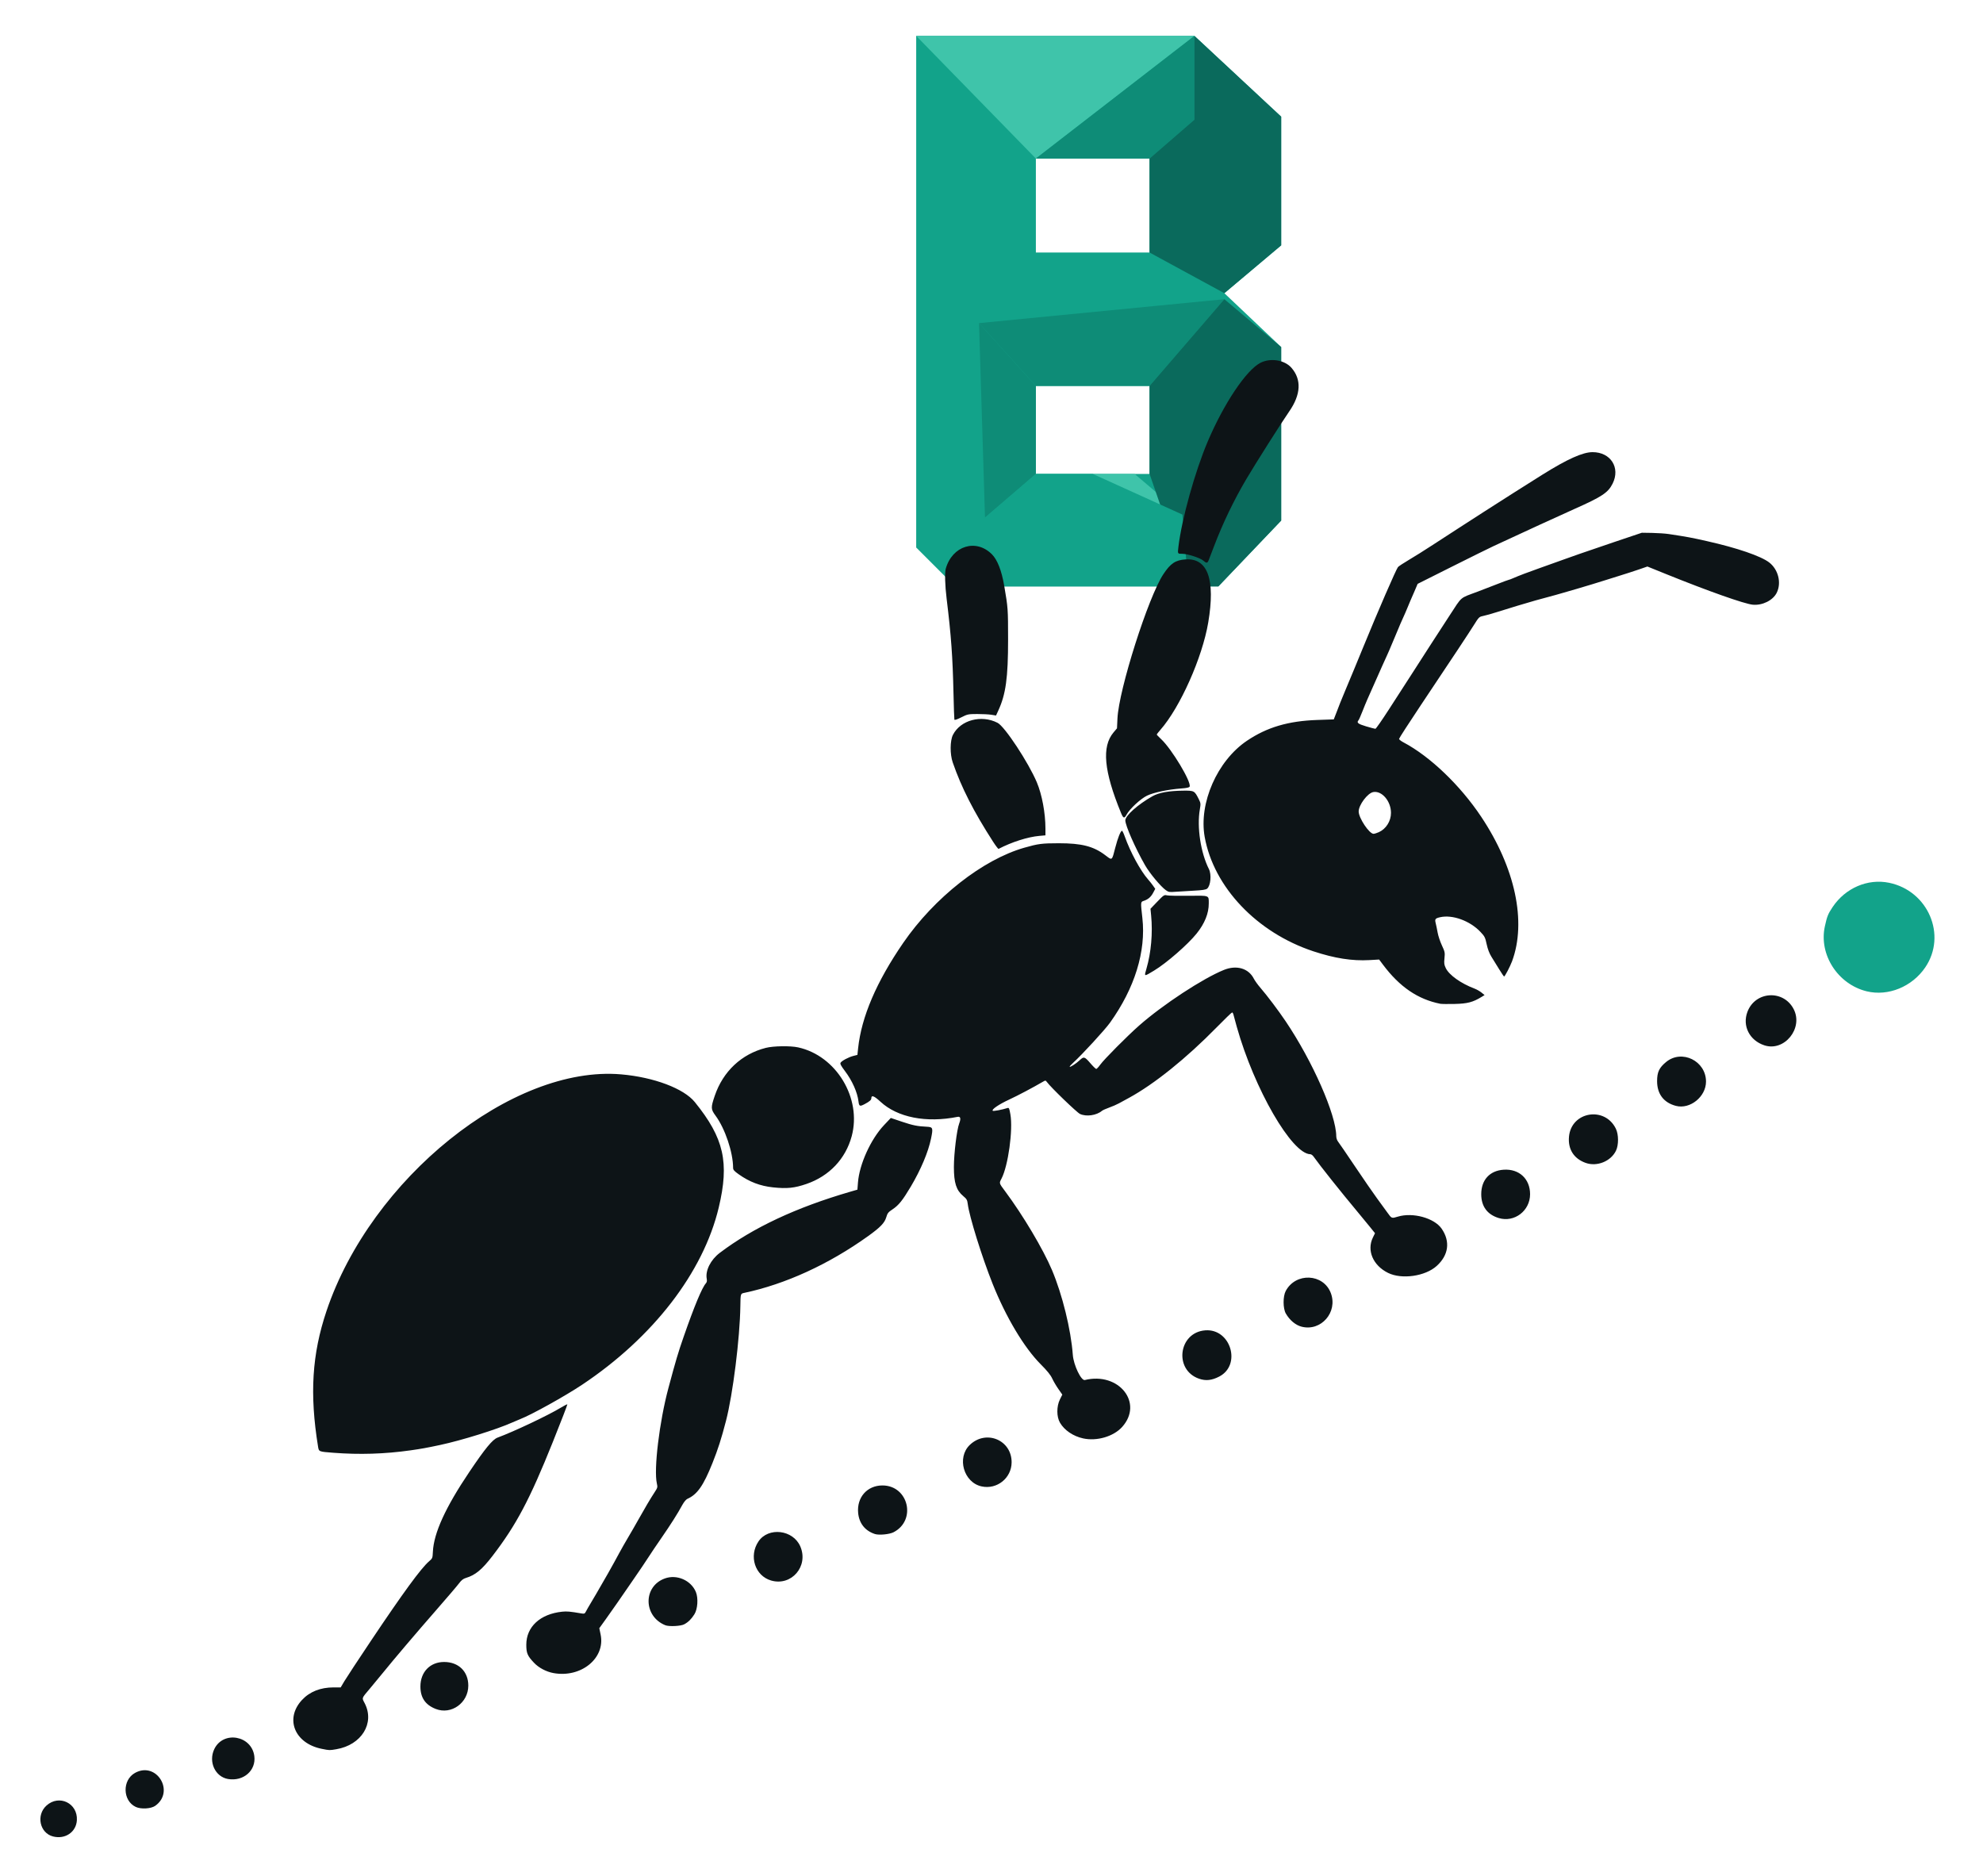
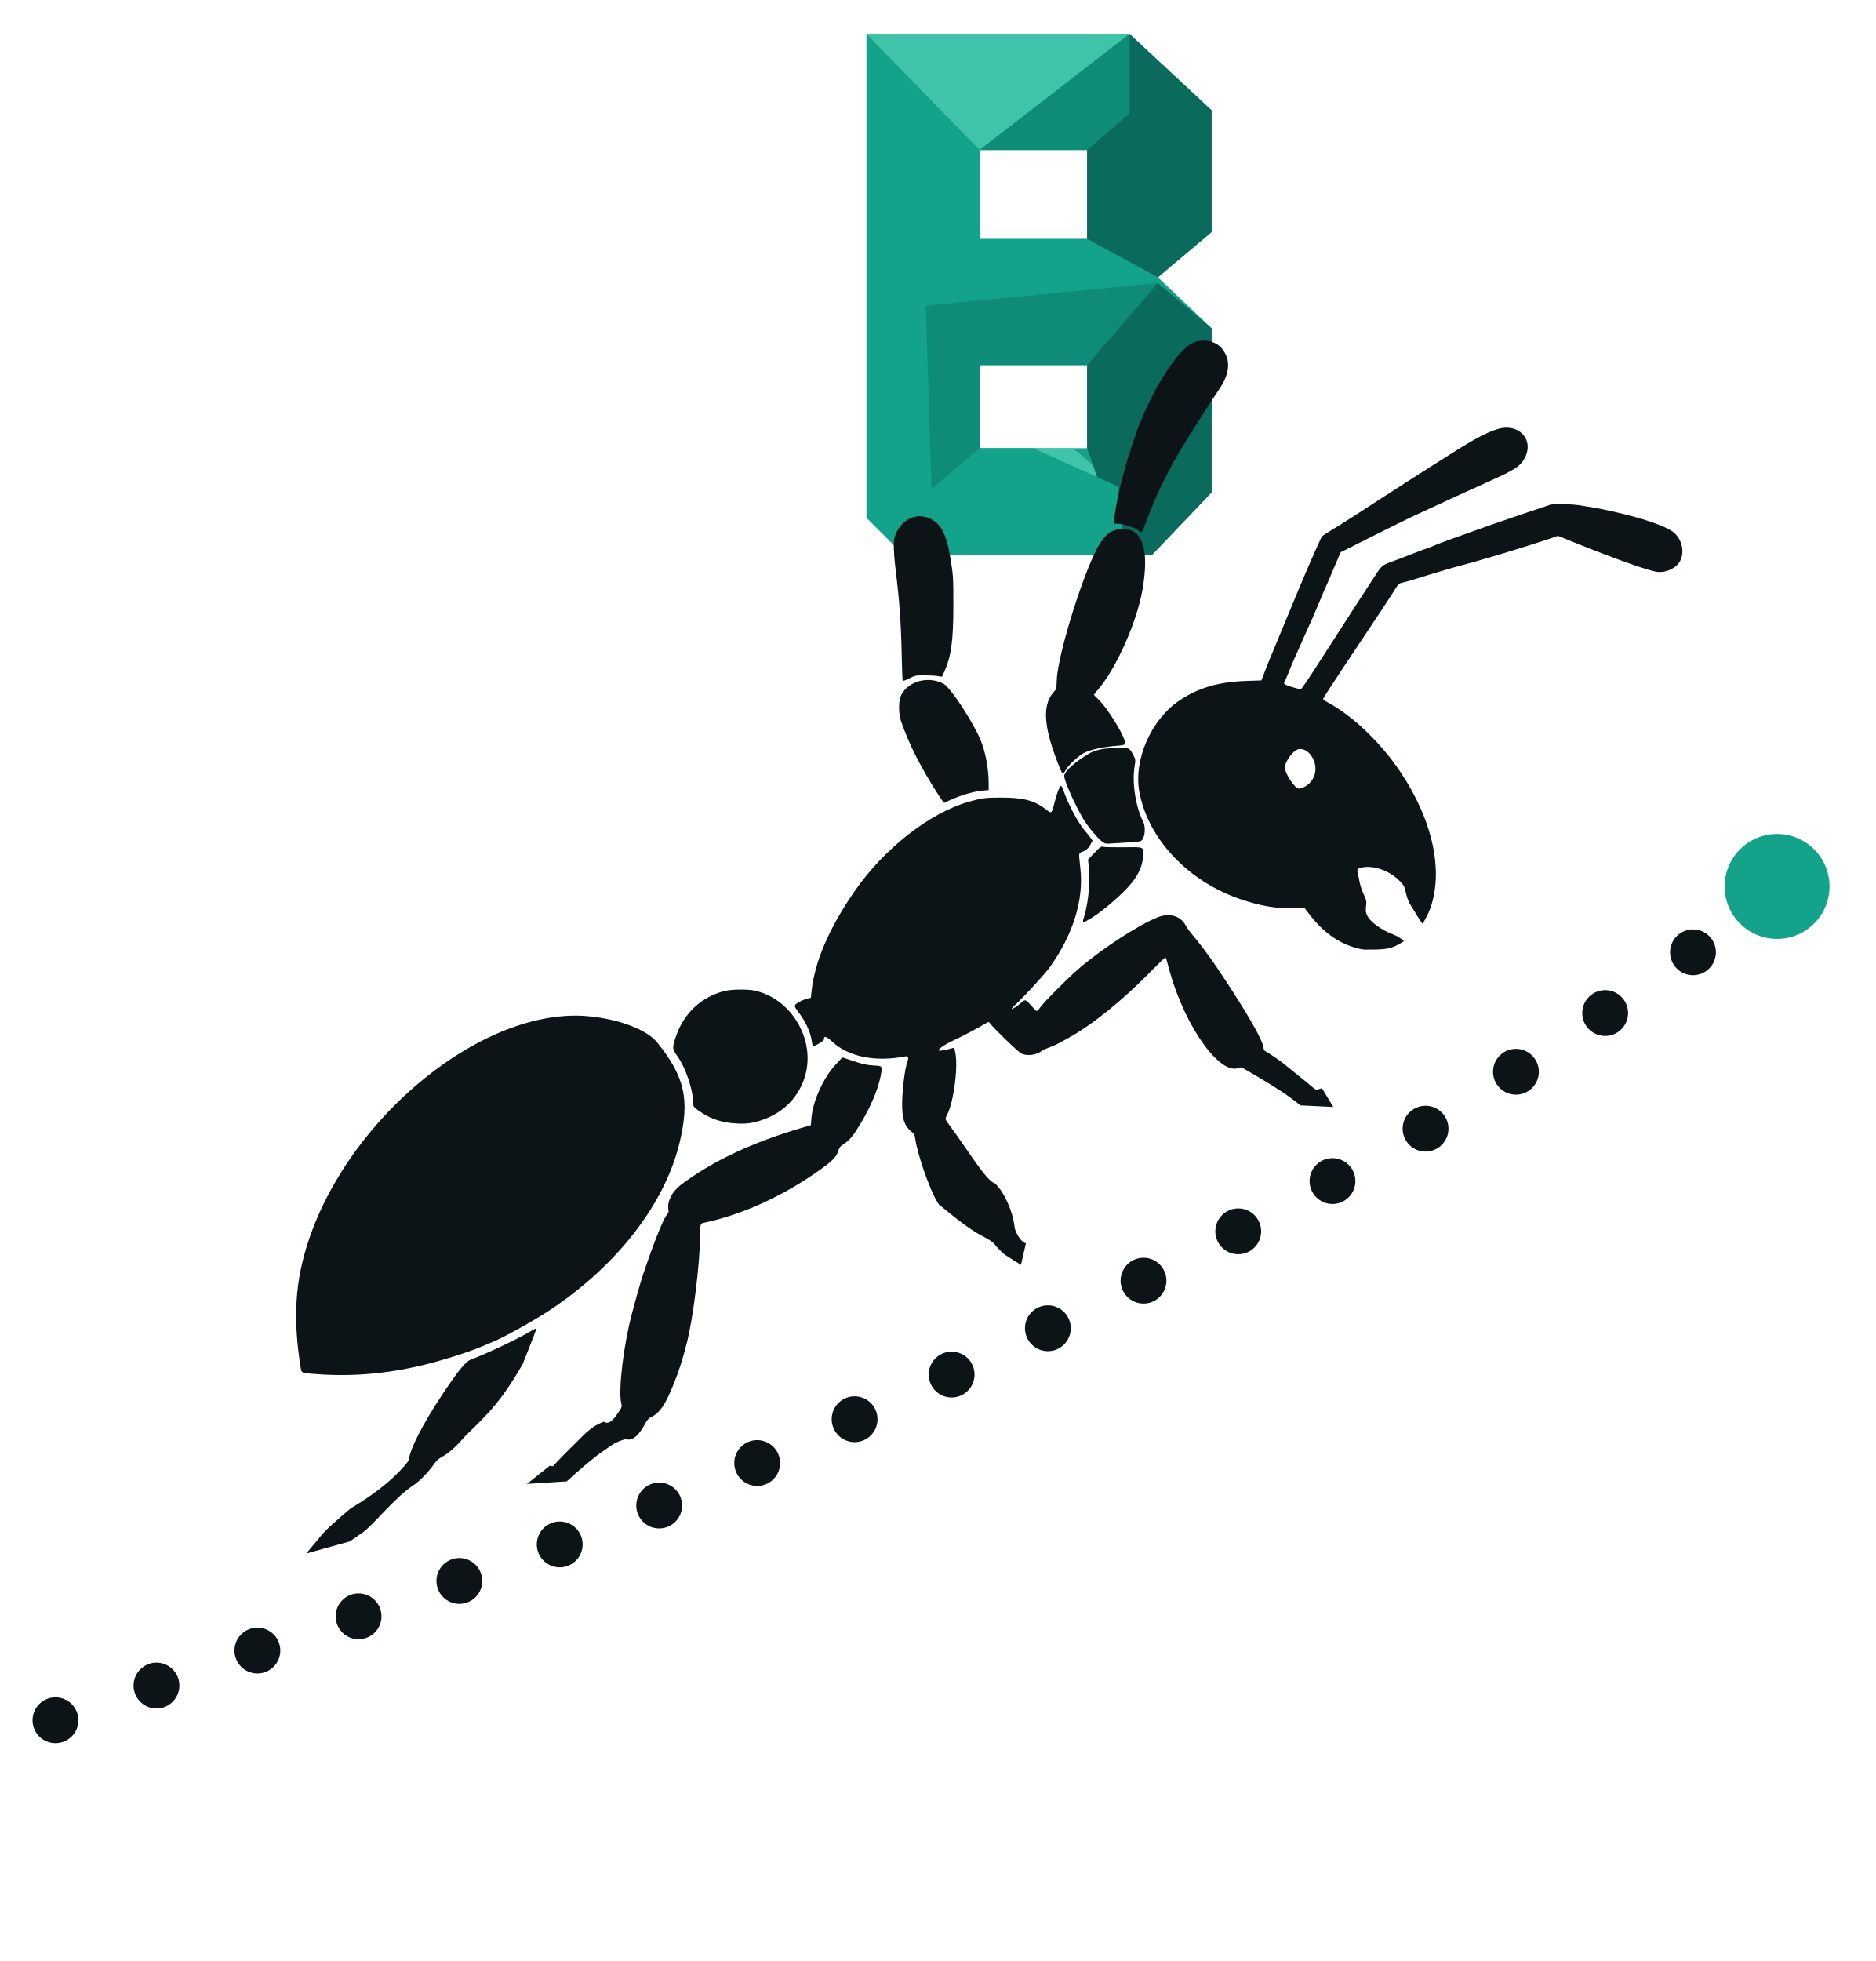
- <svg xmlns="http://www.w3.org/2000/svg" viewBox="89.59 90.0 1104.72 1044.77">
+ <svg xmlns="http://www.w3.org/2000/svg" viewBox="89.59 90.0 1104.72 1155.0">
  <path d="M600.00,395.00L621.67,416.67L768.33,416.67L803.33,380.00L803.33,283.33L771.67,253.33L803.33,226.67L803.33,155.00L755.00,110.00L600.00,110.00ZM666.67,178.33L730.00,178.33L730.00,230.67L666.67,230.67ZM666.67,305.00L730.00,305.00L730.00,354.00L666.67,354.00Z" fill="#12A38A" fill-rule="evenodd" />
  <path d="M600.00,110.00L666.67,178.33L755.00,110.00Z" fill="#3FC4AA" fill-rule="evenodd" />
  <path d="M666.67,354.00L698.33,368.33L748.33,376.67L721.67,354.00Z" fill="#3FC4AA" fill-rule="evenodd" />
  <path d="M666.67,178.33L730.00,178.33L755.00,156.67L755.00,110.00Z" fill="#0E8C77" fill-rule="evenodd" />
  <path d="M771.67,256.67L635.00,270.00L666.67,305.00L730.00,305.00Z" fill="#0E8C77" fill-rule="evenodd" />
  <path d="M635.00,270.00L638.33,378.33L666.67,354.00L666.67,305.00Z" fill="#0E8C77" fill-rule="evenodd" />
  <path d="M755.00,110.00L755.00,156.67L730.00,178.33L730.00,230.67L771.67,253.33L803.33,226.67L803.33,155.00Z" fill="#0A6A5C" fill-rule="evenodd" />
  <path d="M771.67,256.67L730.00,305.00L730.00,354.00L751.67,416.67L768.33,416.67L803.33,380.00L803.33,283.33Z" fill="#0A6A5C" fill-rule="evenodd" />
  <path d="M638.33,378.33L621.67,416.67L751.67,416.67L748.33,376.67L698.33,354.00L666.67,354.00Z" fill="#12A38A" fill-rule="evenodd" />
-   <path d="M1129.52,642.23C1113.41,638.30 1102.75,621.73 1106.22,606.00C1107.45,600.42 1107.97,599.13 1110.54,595.28C1117.64,584.67 1130.09,579.32 1142.00,581.77C1163.75,586.25 1174.31,610.98 1162.14,628.90C1154.81,639.70 1141.49,645.14 1129.52,642.23Z" fill="#12A38A" fill-rule="evenodd" />
-   <path d="M119.14,1113.04C111.71,1111.15 109.59,1101.15 115.49,1095.82C122.51,1089.47 132.95,1094.50 132.42,1103.97C132.04,1110.59 125.93,1114.77 119.14,1113.04ZM165.23,1096.59C157.86,1093.13 157.61,1081.61 164.83,1077.62C176.79,1071.02 187.23,1088.07 176.06,1095.97C173.71,1097.63 168.13,1097.95 165.23,1096.59ZM216.67,1081.04C209.46,1079.84 205.59,1071.45 208.97,1064.37C213.94,1053.99 229.76,1056.75 231.27,1068.26C232.32,1076.27 225.25,1082.46 216.67,1081.04ZM268.86,1064.23C253.72,1061.22 248.13,1047.48 257.79,1037.04C262.10,1032.39 268.09,1030.00 275.47,1030.00L279.39,1030.00L281.46,1026.51C282.60,1024.59 289.24,1014.49 296.22,1004.07C314.09,977.37 324.18,963.57 328.58,959.80C330.53,958.13 330.58,958.00 330.75,954.42C331.24,944.02 337.79,929.67 351.04,910.00C359.91,896.82 363.97,891.89 366.80,890.84C375.82,887.52 395.04,878.42 402.09,874.13C403.93,873.01 405.54,872.20 405.66,872.32C405.78,872.45 402.12,881.93 397.52,893.40C384.69,925.40 377.19,939.55 363.92,956.82C358.11,964.38 354.40,967.45 349.19,969.01C347.66,969.46 346.65,970.25 345.33,972.02C344.35,973.34 338.64,980.03 332.65,986.88C321.53,999.60 308.82,1014.56 303.02,1021.74C301.24,1023.95 297.92,1027.96 295.64,1030.67C290.90,1036.30 291.12,1035.68 292.76,1038.83C298.50,1049.91 291.00,1062.08 276.96,1064.44C273.10,1065.10 273.22,1065.10 268.86,1064.23ZM332.35,1042.01C326.55,1039.75 323.80,1035.73 323.80,1029.50C323.80,1021.42 329.20,1015.84 337.00,1015.84C345.06,1015.84 350.48,1021.14 350.48,1029.00C350.48,1038.61 341.01,1045.40 332.35,1042.01ZM397.92,1022.02C393.89,1021.28 389.72,1019.08 387.08,1016.28C383.43,1012.42 382.79,1010.94 382.79,1006.25C382.77,996.25 390.52,989.10 402.75,987.83C405.43,987.55 407.07,987.70 413.52,988.80C415.04,989.06 415.38,988.93 415.89,987.93C416.54,986.65 416.56,986.63 421.82,977.75C425.57,971.42 431.30,961.28 434.65,955.00C435.76,952.94 437.94,949.11 439.49,946.50C441.05,943.89 443.64,939.39 445.25,936.50C448.66,930.38 451.96,924.80 454.34,921.18C455.92,918.77 456.00,918.46 455.53,916.43C453.72,908.58 456.93,881.98 461.96,863.25C466.09,847.84 467.39,843.44 470.44,834.70C476.34,817.72 480.69,807.28 482.82,804.92C483.38,804.30 483.53,803.55 483.31,802.38C482.45,797.82 485.49,791.78 490.59,787.92C509.09,773.91 533.14,762.64 563.25,753.88L567.25,752.72L567.56,748.73C568.34,738.59 574.68,724.62 582.05,716.81L585.86,712.78L592.05,714.87C598.17,716.92 600.61,717.42 606.00,717.68C609.32,717.85 609.49,718.33 608.26,724.28C606.71,731.80 602.57,741.61 597.02,750.97C592.44,758.67 590.26,761.40 586.84,763.67C584.41,765.28 583.98,765.83 583.31,768.13C582.40,771.24 580.03,773.70 573.25,778.57C551.34,794.29 527.10,805.40 504.17,810.23C502.15,810.65 502.13,810.69 502.04,817.51C501.79,835.38 497.87,866.77 494.04,881.50C491.45,891.51 489.59,897.30 486.51,905.00C481.45,917.66 478.04,922.52 472.49,924.99C471.77,925.32 470.57,926.77 469.69,928.40C467.18,933.05 463.21,939.31 458.06,946.75C455.39,950.60 452.13,955.44 450.82,957.50C449.52,959.56 445.64,965.30 442.21,970.25C438.78,975.20 434.82,980.94 433.41,983.00C431.99,985.06 429.17,989.06 427.15,991.89L423.46,997.02L424.20,1000.59C426.92,1013.72 413.30,1024.83 397.92,1022.02ZM460.23,995.37C447.92,990.38 447.77,973.70 460.00,969.30C466.66,966.90 474.53,970.33 477.24,976.80C478.67,980.23 478.28,986.37 476.43,989.28C474.71,991.99 473.04,993.63 470.75,994.86C468.84,995.89 462.29,996.20 460.23,995.37ZM519.18,970.46C510.20,967.85 506.64,956.85 512.13,948.69C517.65,940.50 531.43,942.15 535.44,951.47C540.18,962.49 530.54,973.75 519.18,970.46ZM577.00,944.56C571.50,942.76 568.21,938.61 567.66,932.80C566.85,924.13 572.69,917.52 581.16,917.50C595.71,917.48 600.33,936.93 587.36,943.58C585.08,944.75 579.25,945.30 577.00,944.56ZM636.50,918.05C626.45,915.92 622.46,902.01 629.87,894.91C638.97,886.20 653.28,892.22 653.16,904.70C653.07,913.41 645.02,919.86 636.50,918.05ZM275.25,899.29C267.16,898.67 267.24,898.70 266.78,895.89C262.02,866.62 263.40,844.39 271.47,820.36C296.29,746.47 375.01,683.25 435.65,688.50C453.83,690.07 470.53,696.36 476.67,703.94C492.94,724.02 496.00,737.57 489.98,762.75C481.34,798.87 453.41,835.06 413.83,861.43C404.28,867.79 385.65,878.14 379.50,880.50C378.54,880.87 376.51,881.73 375.00,882.41C366.35,886.29 346.72,892.41 334.75,894.96C327.03,896.60 324.47,897.06 318.25,897.95C303.93,899.98 289.81,900.42 275.25,899.29ZM692.99,891.29C687.47,890.08 682.59,886.78 680.12,882.58C678.16,879.25 678.14,873.48 680.07,869.57L681.40,866.90L679.19,863.75C677.98,862.01 676.43,859.37 675.74,857.87C674.86,855.95 672.97,853.61 669.32,849.95C660.09,840.67 649.94,823.67 642.56,805.13C636.55,790.04 629.60,767.72 628.72,760.69C628.44,758.45 628.13,757.90 626.20,756.29C622.31,753.04 621.00,748.96 621.00,740.08C621.00,732.63 622.63,719.31 623.96,715.84C625.00,713.14 624.69,711.84 623.09,712.16C605.59,715.66 589.59,712.52 580.09,703.73C576.57,700.47 575.00,699.88 575.00,701.80C575.00,702.75 574.06,703.59 571.39,705.01C568.61,706.50 568.18,706.33 567.86,703.62C567.24,698.46 564.35,691.98 560.21,686.52C558.08,683.70 557.51,682.60 557.87,682.02C558.55,680.92 562.37,678.88 565.00,678.22L567.25,677.65L567.64,673.95C569.49,656.49 577.87,636.91 592.77,615.25C610.14,590.00 637.09,568.83 660.24,562.23C667.99,560.02 670.01,559.76 679.50,559.75C692.11,559.75 698.68,561.42 705.13,566.26C709.35,569.44 708.95,569.72 710.93,562.12C712.32,556.74 713.86,552.88 714.65,552.80C714.87,552.77 715.57,554.21 716.20,556.00C719.34,564.80 724.92,575.07 729.21,579.94C730.10,580.93 731.35,582.51 731.99,583.45L733.17,585.15L732.00,587.35C730.76,589.70 729.17,591.05 726.75,591.85C724.98,592.43 724.99,592.40 726.00,601.41C728.09,619.95 721.75,640.46 707.98,659.70C705.12,663.70 692.47,677.46 687.45,682.03C686.38,683.01 685.50,683.99 685.50,684.20C685.50,684.80 689.06,682.53 691.02,680.67C693.38,678.44 693.80,678.55 697.00,682.26C698.51,684.02 699.99,685.46 700.29,685.48C700.59,685.49 701.59,684.43 702.52,683.12C704.64,680.15 717.61,667.09 724.22,661.28C737.57,649.55 759.65,635.07 771.46,630.30C778.49,627.46 785.16,629.42 788.09,635.19C788.67,636.32 790.31,638.60 791.74,640.25C795.51,644.61 801.81,652.96 805.89,659.03C820.87,681.28 833.94,710.97 834.01,722.92C834.02,724.00 834.44,725.26 835.04,726.00C835.60,726.69 839.88,732.95 844.55,739.91C849.23,746.87 854.67,754.77 856.65,757.46C858.63,760.15 861.24,763.73 862.45,765.42C864.88,768.83 864.83,768.81 868.30,767.76C876.64,765.22 888.59,768.50 892.71,774.44C897.64,781.56 896.63,789.20 889.96,795.23C883.58,800.99 870.51,802.86 862.88,799.10C854.49,794.97 850.89,786.56 854.43,779.37L855.60,776.98L852.69,773.37C851.09,771.38 847.97,767.59 845.76,764.95C836.69,754.10 824.95,739.36 821.35,734.27C820.86,733.57 820.07,733.00 819.60,732.99C809.25,732.86 788.37,696.71 778.59,662.00C777.77,659.11 776.97,656.13 776.79,655.38C776.62,654.62 776.27,654.00 776.00,654.00C775.74,654.00 771.87,657.72 767.41,662.28C750.51,679.53 732.64,693.90 718.50,701.61C716.71,702.59 714.22,703.95 712.96,704.63C711.70,705.32 709.23,706.40 707.46,707.02C705.70,707.65 703.91,708.45 703.49,708.81C700.43,711.38 694.78,712.19 691.25,710.55C689.50,709.74 675.00,695.75 672.81,692.75C672.11,691.80 672.00,691.79 670.66,692.57C664.86,695.95 656.82,700.20 651.86,702.51C646.04,705.21 641.89,708.04 642.63,708.78C642.96,709.12 647.86,708.21 650.77,707.27C651.70,706.97 651.85,707.27 652.47,710.75C654.01,719.41 651.24,739.44 647.52,746.58C646.15,749.20 646.09,748.99 649.56,753.65C659.51,767.01 670.71,785.85 675.64,797.50C681.41,811.16 686.21,830.67 687.25,844.75C687.67,850.44 691.89,859.27 693.95,858.77C712.92,854.14 726.75,871.55 714.73,884.92C709.94,890.24 700.63,892.97 692.99,891.29ZM757.60,858.05C743.39,853.15 746.11,832.17 761.09,831.09C775.24,830.07 781.33,850.37 768.82,856.84C764.70,858.98 761.33,859.34 757.60,858.05ZM814.68,829.05C811.36,828.20 808.09,825.47 805.93,821.75C804.29,818.91 804.25,812.22 805.86,809.18C811.44,798.69 826.90,799.42 831.00,810.37C834.98,821.01 825.51,831.85 814.68,829.05ZM924.50,768.53C918.13,766.59 914.78,762.00 914.78,755.25C914.78,747.28 919.53,742.10 927.31,741.61C935.90,741.05 941.99,746.72 941.99,755.25C941.99,764.53 933.22,771.19 924.50,768.53ZM520.26,751.45C513.10,750.69 507.12,748.42 501.12,744.16C498.61,742.38 498.00,741.68 498.00,740.60C497.98,731.94 493.54,718.74 488.23,711.52C485.56,707.90 485.53,707.04 487.78,700.42C492.41,686.81 502.70,677.16 516.25,673.73C520.49,672.66 529.88,672.52 534.20,673.46C555.47,678.10 569.77,701.79 564.07,722.94C560.67,735.56 551.58,745.16 538.90,749.53C532.21,751.84 528.05,752.27 520.26,751.45ZM972.94,737.81C966.35,735.45 963.01,730.18 963.67,723.16C964.97,709.23 983.58,706.09 989.77,718.75C991.36,722.00 991.39,727.86 989.83,731.05C986.95,736.97 979.23,740.06 972.94,737.81ZM1023.25,706.05C1016.44,704.28 1012.75,699.43 1012.75,692.25C1012.76,687.22 1013.90,684.80 1017.78,681.60C1026.54,674.39 1040.00,681.01 1040.00,692.52C1040.00,700.93 1031.12,708.10 1023.25,706.05ZM1072.50,672.32C1064.23,669.59 1060.14,661.52 1063.06,653.70C1067.41,642.08 1083.22,641.16 1088.86,652.20C1094.31,662.86 1083.63,675.99 1072.50,672.32ZM892.00,649.18C879.50,646.71 869.29,639.75 860.04,627.39L857.90,624.53L852.52,624.84C842.88,625.39 833.11,623.86 821.25,619.94C789.80,609.54 765.77,584.25 760.72,556.25C757.33,537.43 767.70,513.81 784.25,502.66C795.42,495.13 807.26,491.63 823.44,491.07L832.63,490.75L834.09,487.00C834.89,484.94 835.85,482.46 836.21,481.50C836.58,480.54 837.83,477.50 838.99,474.75C841.39,469.07 846.03,457.88 849.35,449.75C857.07,430.85 867.37,407.13 868.39,405.91C868.77,405.45 871.49,403.66 874.42,401.93C877.35,400.21 883.35,396.45 887.75,393.57C892.15,390.70 898.79,386.39 902.50,384.00C906.21,381.61 912.74,377.40 917.00,374.65C924.21,370.00 941.86,358.79 948.75,354.49C962.78,345.72 971.34,341.88 976.82,341.88C986.89,341.88 992.40,350.54 987.97,359.41C985.45,364.45 982.06,366.70 966.75,373.51C962.90,375.22 954.12,379.21 947.25,382.38C935.37,387.85 932.21,389.31 921.76,394.16C919.28,395.31 908.73,400.52 898.30,405.75L879.35,415.25L877.65,419.25C876.71,421.45 875.64,423.93 875.26,424.75C874.89,425.57 874.13,427.38 873.59,428.75C873.04,430.12 871.92,432.71 871.09,434.50C870.26,436.29 869.10,438.97 868.51,440.46C867.93,441.95 867.02,444.11 866.50,445.25C865.98,446.39 865.11,448.44 864.58,449.79C864.04,451.14 862.93,453.71 862.10,455.50C861.28,457.29 860.13,459.82 859.55,461.12C858.97,462.43 858.02,464.57 857.44,465.88C856.86,467.18 855.96,469.21 855.44,470.38C854.92,471.54 854.02,473.57 853.44,474.88C852.86,476.18 851.89,478.38 851.28,479.75C850.67,481.12 849.42,484.16 848.51,486.50C847.59,488.84 846.66,490.96 846.42,491.22C845.22,492.57 846.10,493.28 850.63,494.63C853.17,495.38 855.50,496.00 855.82,496.00C856.13,496.00 859.50,491.16 863.32,485.24C867.13,479.33 873.12,470.05 876.63,464.62C880.13,459.19 884.73,452.05 886.84,448.75C888.96,445.45 893.58,438.33 897.12,432.92C904.35,421.88 902.53,423.43 912.75,419.60C914.95,418.77 919.67,416.95 923.25,415.55C926.83,414.14 929.92,413.00 930.13,413.00C930.34,413.00 931.46,412.58 932.63,412.06C935.33,410.86 941.47,408.52 947.25,406.50C949.73,405.64 952.88,404.51 954.25,404.00C955.62,403.49 958.72,402.38 961.12,401.54C963.53,400.69 967.36,399.34 969.62,398.53C971.89,397.72 980.61,394.74 989.00,391.91L1004.25,386.78L1010.00,386.87C1013.16,386.93 1017.33,387.21 1019.25,387.50C1029.74,389.09 1031.72,389.46 1040.62,391.47C1057.42,395.25 1070.62,399.78 1075.22,403.34C1080.30,407.28 1082.14,414.74 1079.38,420.25C1077.27,424.46 1071.42,427.37 1066.05,426.86C1061.43,426.43 1041.39,419.35 1017.80,409.82L1007.35,405.59L1002.55,407.25C999.91,408.16 994.71,409.84 991.00,410.98C987.29,412.12 983.69,413.25 983.00,413.49C982.31,413.74 979.39,414.64 976.50,415.50C973.61,416.36 969.79,417.50 968.00,418.04C966.21,418.57 963.85,419.26 962.75,419.56C961.65,419.87 960.19,420.29 959.50,420.50C958.81,420.71 957.35,421.13 956.25,421.43C953.84,422.09 947.42,423.84 945.00,424.49C941.69,425.39 928.65,429.32 923.50,430.98C920.51,431.94 917.46,432.80 915.50,433.22C913.63,433.62 913.36,433.91 910.65,438.25C907.87,442.69 899.25,455.72 881.10,482.86C874.45,492.82 869.00,501.26 869.00,501.61C869.00,501.96 870.07,502.81 871.37,503.50C886.18,511.30 903.03,527.41 914.75,544.98C933.70,573.39 940.13,603.46 931.95,625.50C930.86,628.43 927.94,634.01 927.51,633.99C927.37,633.98 926.12,632.15 924.75,629.92C923.38,627.69 921.45,624.58 920.48,623.01C919.30,621.12 918.40,618.76 917.81,616.01C917.00,612.21 916.70,611.63 914.35,609.14C908.46,602.91 898.70,599.38 891.81,600.97C889.14,601.59 888.83,602.02 889.42,604.31C889.69,605.38 890.17,607.71 890.49,609.50C890.80,611.29 891.86,614.49 892.85,616.61C894.53,620.22 894.62,620.67 894.30,623.79C894.01,626.61 894.12,627.44 895.04,629.33C896.90,633.18 903.47,637.86 911.00,640.70C912.24,641.17 914.01,642.18 914.94,642.94L916.64,644.33L914.94,645.37C910.14,648.31 907.09,649.11 900.00,649.27C896.29,649.36 892.69,649.31 892.00,649.18ZM728.30,629.52C730.88,620.64 731.83,609.70 730.88,600.00L730.52,596.25L734.29,592.32C737.87,588.60 738.16,588.41 739.66,588.77C740.53,588.98 745.95,589.09 751.69,589.02C763.60,588.88 762.98,588.64 762.99,593.28C763.01,598.79 760.72,604.46 756.23,610.05C751.27,616.22 739.42,626.53 732.50,630.70C726.76,634.16 726.94,634.21 728.30,629.52ZM739.11,585.92C736.20,583.85 730.07,576.49 727.47,571.95C722.04,562.45 716.50,549.86 716.50,547.00C716.50,544.37 723.51,538.14 731.63,533.55C735.14,531.56 740.83,530.53 748.72,530.46C754.93,530.40 755.06,530.47 757.49,535.33C758.51,537.38 758.55,537.80 758.02,540.86C756.30,550.71 758.48,565.04 763.06,574.11C764.61,577.16 764.04,583.45 762.06,585.05C761.33,585.64 759.42,585.93 754.67,586.17C751.14,586.34 746.56,586.62 744.50,586.78C741.11,587.05 740.59,586.97 739.11,585.92ZM642.84,558.91C631.99,542.08 625.21,528.76 620.36,514.75C618.76,510.15 618.82,502.58 620.48,499.34C624.68,491.12 636.32,488.00 645.36,492.68C649.35,494.74 662.55,514.77 667.21,525.83C670.08,532.66 671.99,542.87 672.00,551.55L672.00,555.35L668.62,555.65C662.16,556.22 653.22,559.07 645.89,562.89C645.69,562.99 644.32,561.20 642.84,558.91ZM857.75,553.57C861.78,551.74 864.50,547.42 864.50,542.83C864.50,536.30 859.41,530.34 854.60,531.24C851.46,531.83 846.51,538.43 846.50,542.05C846.50,545.67 852.39,554.52 854.80,554.49C855.32,554.48 856.65,554.07 857.75,553.57ZM714.11,542.88C704.54,519.59 703.27,505.93 709.92,498.03L711.86,495.73L712.12,490.24C712.87,474.14 729.30,422.51 737.70,409.86C741.70,403.84 744.43,402.01 750.04,401.63C762.41,400.78 766.73,412.76 762.70,436.75C759.40,456.33 747.01,484.13 735.98,496.65C734.89,497.89 734.00,499.03 734.00,499.18C734.00,499.33 735.13,500.52 736.51,501.81C742.38,507.30 753.35,525.57 752.34,528.18C752.15,528.70 750.81,529.00 747.66,529.23C740.24,529.79 732.33,531.45 728.59,533.24C724.99,534.97 718.91,540.62 717.15,543.88C715.94,546.11 715.36,545.92 714.11,542.88ZM621.27,490.85C621.17,490.52 620.95,484.06 620.78,476.50C620.32,455.77 619.49,444.23 616.95,423.50C616.04,416.08 615.84,409.02 616.47,406.81C620.08,394.04 633.30,389.90 642.17,398.77C645.24,401.84 647.58,407.83 649.05,416.41C651.14,428.58 651.18,429.14 651.19,446.25C651.19,467.61 649.93,476.76 645.70,485.92L644.47,488.59L641.86,488.17C640.42,487.94 636.89,487.76 634.00,487.76C628.96,487.78 628.61,487.85 625.10,489.62C622.66,490.85 621.39,491.26 621.27,490.85ZM759.89,402.27C758.23,400.81 751.10,398.50 748.25,398.50C745.56,398.50 745.61,398.59 746.08,394.63C747.92,379.15 755.31,352.65 762.47,335.81C771.45,314.72 783.87,296.19 791.75,292.13C797.32,289.26 805.20,290.50 809.01,294.84C814.77,301.40 814.35,309.78 807.78,319.24C803.46,325.46 788.99,348.28 783.99,356.76C776.99,368.62 770.86,381.34 765.96,394.20C764.58,397.80 763.21,401.37 762.92,402.12C762.26,403.80 761.66,403.83 759.89,402.27Z" fill="#0D1417" fill-rule="evenodd" />
+   <path d="M 1167.319,612.095 C 1167.319,629.161 1153.485,642.995 1136.419,642.995 C 1119.354,642.995 1105.519,629.161 1105.519,612.095 C 1105.519,595.029 1119.354,581.195 1136.419,581.195 C 1153.485,581.195 1167.319,595.029 1167.319,612.095" fill="#12A38A" fill-rule="evenodd" />
+   <path d="M 135.762,1103.21 C 135.762,1110.666 129.718,1116.71 122.262,1116.71 C 114.807,1116.71 108.762,1110.666 108.762,1103.21 C 108.762,1095.754 114.807,1089.71 122.262,1089.71 C 129.718,1089.71 135.762,1095.754 135.762,1103.21 M 195.267,1082.765 C 195.267,1090.221 189.222,1096.265 181.767,1096.265 C 174.311,1096.265 168.267,1090.221 168.267,1082.765 C 168.267,1075.309 174.311,1069.265 181.767,1069.265 C 189.222,1069.265 195.267,1075.309 195.267,1082.765 M 254.716,1062.163 C 254.716,1069.619 248.672,1075.663 241.216,1075.663 C 233.76,1075.663 227.716,1069.619 227.716,1062.163 C 227.716,1054.707 233.76,1048.663 241.216,1048.663 C 248.672,1048.663 254.716,1054.707 254.716,1062.163 M 314.315,1041.995 C 314.315,1049.451 308.271,1055.495 300.815,1055.495 C 293.359,1055.495 287.315,1049.451 287.315,1041.995 C 287.315,1034.539 293.359,1028.495 300.815,1028.495 C 308.271,1028.495 314.315,1034.539 314.315,1041.995 M 373.684,1021.163 C 373.684,1028.619 367.64,1034.663 360.184,1034.663 C 352.728,1034.663 346.684,1028.619 346.684,1021.163 C 346.684,1013.707 352.728,1007.663 360.184,1007.663 C 367.64,1007.663 373.684,1013.707 373.684,1021.163 M 432.806,999.639 C 432.806,1007.095 426.762,1013.139 419.306,1013.139 C 411.85,1013.139 405.806,1007.095 405.806,999.639 C 405.806,992.184 411.85,986.139 419.306,986.139 C 426.762,986.139 432.806,992.184 432.806,999.639 M 491.398,976.719 C 491.398,984.175 485.353,990.219 477.898,990.219 C 470.442,990.219 464.398,984.175 464.398,976.719 C 464.398,969.263 470.442,963.219 477.898,963.219 C 485.353,963.219 491.398,969.263 491.398,976.719 M 549.132,951.712 C 549.132,959.167 543.088,965.212 535.632,965.212 C 528.176,965.212 522.132,959.167 522.132,951.712 C 522.132,944.256 528.176,938.212 535.632,938.212 C 543.088,938.212 549.132,944.256 549.132,951.712 M 606.513,925.902 C 606.513,933.358 600.469,939.402 593.013,939.402 C 585.557,939.402 579.513,933.358 579.513,925.902 C 579.513,918.446 585.557,912.402 593.013,912.402 C 600.469,912.402 606.513,918.446 606.513,925.902 M 663.669,899.601 C 663.669,907.056 657.625,913.101 650.169,913.101 C 642.714,913.101 636.669,907.056 636.669,899.601 C 636.669,892.145 642.714,886.101 650.169,886.101 C 657.625,886.101 663.669,892.145 663.669,899.601 M 720.366,872.321 C 720.366,879.777 714.322,885.821 706.866,885.821 C 699.41,885.821 693.366,879.777 693.366,872.321 C 693.366,864.865 699.41,858.821 706.866,858.821 C 714.322,858.821 720.366,864.865 720.366,872.321 M 776.695,844.291 C 776.695,851.746 770.651,857.791 763.195,857.791 C 755.739,857.791 749.695,851.746 749.695,844.291 C 749.695,836.835 755.739,830.791 763.195,830.791 C 770.651,830.791 776.695,836.835 776.695,844.291 M 832.502,815.235 C 832.502,822.691 826.458,828.735 819.002,828.735 C 811.546,828.735 805.502,822.691 805.502,815.235 C 805.502,807.78 811.546,801.735 819.002,801.735 C 826.458,801.735 832.502,807.78 832.502,815.235 M 888.023,785.635 C 888.023,793.091 881.979,799.135 874.523,799.135 C 867.067,799.135 861.023,793.091 861.023,785.635 C 861.023,778.179 867.067,772.135 874.523,772.135 C 881.979,772.135 888.023,778.179 888.023,785.635 M 942.85,754.776 C 942.85,762.232 936.806,768.276 929.35,768.276 C 921.894,768.276 915.85,762.232 915.85,754.776 C 915.85,747.32 921.894,741.276 929.35,741.276 C 936.806,741.276 942.85,747.32 942.85,754.776 M 996.091,721.255 C 996.091,728.71 990.047,734.755 982.591,734.755 C 975.135,734.755 969.091,728.71 969.091,721.255 C 969.091,713.799 975.135,707.755 982.591,707.755 C 990.047,707.755 996.091,713.799 996.091,721.255 M 1048.653,686.672 C 1048.653,694.128 1042.608,700.172 1035.153,700.172 C 1027.697,700.172 1021.653,694.128 1021.653,686.672 C 1021.653,679.217 1027.697,673.172 1035.153,673.172 C 1042.608,673.172 1048.653,679.217 1048.653,686.672 M 1100.394,650.89 C 1100.394,658.346 1094.35,664.39 1086.894,664.39 C 1079.438,664.39 1073.394,658.346 1073.394,650.89 C 1073.394,643.435 1079.438,637.39 1086.894,637.39 C 1094.35,637.39 1100.394,643.435 1100.394,650.89 M 279.39,993.7 L 281.46,991.476 C 282.6,990.266 289.24,984.191 296.22,978.369 C 314.09,967.849 324.18,957.988 328.58,952.439 C 330.53,950.165 330.58,950.063 330.75,948.28 C 331.24,944.02 337.79,929.67 351.04,910.0 C 359.91,896.82 363.97,891.89 366.8,890.84 C 375.82,887.52 395.04,878.42 402.09,874.13 C 403.93,873.01 405.54,872.2 405.66,872.32 C 405.78,872.45 402.12,881.93 397.52,893.4 C 384.69,915.6 377.19,922.647 363.92,935.53 C 358.11,942.244 354.4,945.599 349.19,948.546 C 347.66,949.445 346.65,950.413 345.33,952.252 C 344.35,953.645 338.64,961.327 332.65,965.119 C 321.53,972.664 308.82,988.97 303.02,992.783 C 301.24,994.017 297.92,996.296 295.64,997.871 L 270.0,1005.0 L 279.39,993.7 M 413.52,953.263 C 415.04,953.767 415.38,953.738 415.89,953.082 C 416.54,952.245 416.56,952.234 421.82,946.733 C 425.57,942.98 431.3,937.28 434.65,934.002 C 435.76,932.995 437.94,931.261 439.49,930.198 C 441.05,929.243 443.64,927.906 445.25,927.374 C 448.66,929.775 451.96,924.8 454.34,921.18 C 455.92,918.77 456.0,918.46 455.53,916.43 C 453.72,908.58 456.93,881.98 461.96,863.25 C 466.09,847.84 467.39,843.44 470.44,834.7 C 476.34,817.72 480.69,807.28 482.82,804.92 C 483.38,804.3 483.53,803.55 483.31,802.38 C 482.45,797.82 485.49,791.78 490.59,787.92 C 509.09,773.91 533.14,762.64 563.25,753.88 L 567.25,752.72 L 567.56,748.73 C 568.34,738.59 574.68,724.62 582.05,716.81 L 585.86,712.78 L 592.05,714.87 C 598.17,716.92 600.61,717.42 606.0,717.68 C 609.32,717.85 609.49,718.33 608.26,724.28 C 606.71,731.8 602.57,741.61 597.02,750.97 C 592.44,758.67 590.26,761.4 586.84,763.67 C 584.41,765.28 583.98,765.83 583.31,768.13 C 582.4,771.24 580.03,773.7 573.25,778.57 C 551.34,794.29 527.1,805.4 504.17,810.23 C 502.15,810.65 502.13,810.69 502.04,817.51 C 501.79,835.38 497.87,866.77 494.04,881.5 C 491.45,891.51 489.59,897.3 486.51,905.0 C 481.45,917.66 478.04,922.52 472.49,924.99 C 471.77,925.32 470.57,926.77 469.69,928.4 C 467.18,933.05 463.21,939.31 458.06,937.642 C 455.39,938.277 452.13,939.783 450.82,940.593 C 449.52,941.469 445.64,944.078 442.21,946.548 C 438.78,949.197 434.82,952.462 433.41,953.681 C 431.99,954.921 429.17,957.375 427.15,959.157 L 423.46,962.508 L 400.0,964.0 L 413.52,953.263 M 275.25,899.29 C 267.16,898.67 267.24,898.7 266.78,895.89 C 262.02,866.62 263.4,844.39 271.47,820.36 C 296.29,746.47 375.01,683.25 435.65,688.5 C 453.83,690.07 470.53,696.36 476.67,703.94 C 492.94,724.02 496.0,737.57 489.98,762.75 C 481.34,798.87 453.41,835.06 413.83,861.43 C 404.28,867.79 385.65,878.14 379.5,880.5 C 378.54,880.87 376.51,881.73 375.0,882.41 C 366.35,886.29 346.72,892.41 334.75,894.96 C 327.03,896.6 324.47,897.06 318.25,897.95 C 303.93,899.98 289.81,900.42 275.25,899.29 M 681.4,828.932 L 679.19,826.936 C 677.98,825.844 676.43,824.145 675.74,823.151 C 674.86,821.889 672.97,820.526 669.32,818.581 C 660.09,813.97 649.94,805.294 642.56,799.32 C 636.55,790.04 629.6,767.72 628.72,760.69 C 628.44,758.45 628.13,757.9 626.2,756.29 C 622.31,753.04 621.0,748.96 621.0,740.08 C 621.0,732.63 622.63,719.31 623.96,715.84 C 625.0,713.14 624.69,711.84 623.09,712.16 C 605.59,715.66 589.59,712.52 580.09,703.73 C 576.57,700.47 575.0,699.88 575.0,701.8 C 575.0,702.75 574.06,703.59 571.39,705.01 C 568.61,706.5 568.18,706.33 567.86,703.62 C 567.24,698.46 564.35,691.98 560.21,686.52 C 558.08,683.7 557.51,682.6 557.87,682.02 C 558.55,680.92 562.37,678.88 565.0,678.22 L 567.25,677.65 L 567.64,673.95 C 569.49,656.49 577.87,636.91 592.77,615.25 C 610.14,590.0 637.09,568.83 660.24,562.23 C 667.99,560.02 670.01,559.76 679.5,559.75 C 692.11,559.75 698.68,561.42 705.13,566.26 C 709.35,569.44 708.95,569.72 710.93,562.12 C 712.32,556.74 713.86,552.88 714.65,552.8 C 714.87,552.77 715.57,554.21 716.2,556.0 C 719.34,564.8 724.92,575.07 729.21,579.94 C 730.1,580.93 731.35,582.51 731.99,583.45 L 733.17,585.15 L 732.0,587.35 C 730.76,589.7 729.17,591.05 726.75,591.85 C 724.98,592.43 724.99,592.4 726.0,601.41 C 728.09,619.95 721.75,640.46 707.98,659.7 C 705.12,663.7 692.47,677.46 687.45,682.03 C 686.38,683.01 685.5,683.99 685.5,684.2 C 685.5,684.8 689.06,682.53 691.02,680.67 C 693.38,678.44 693.8,678.55 697.0,682.26 C 698.51,684.02 699.99,685.46 700.29,685.48 C 700.59,685.49 701.59,684.43 702.52,683.12 C 704.64,680.15 717.61,667.09 724.22,661.28 C 737.57,649.55 759.65,635.07 771.46,630.3 C 778.49,627.46 785.16,629.42 788.09,635.19 C 788.67,636.32 790.31,638.6 791.74,640.25 C 795.51,644.61 801.81,652.96 805.89,659.03 C 820.87,681.28 833.94,702.519 834.01,707.775 C 834.02,708.363 834.44,708.943 835.04,709.188 C 835.6,709.425 839.88,712.089 844.55,715.505 C 849.23,719.233 854.67,723.722 856.65,725.282 C 858.63,726.868 861.24,729.02 862.45,730.054 C 864.88,732.165 864.83,732.159 868.3,730.891 L 875.0,742.0 L 855.6,741.054 L 852.69,738.728 C 851.09,737.483 847.97,735.197 845.76,733.66 C 836.69,727.741 824.95,720.867 821.35,718.902 C 820.86,718.664 820.07,718.641 819.6,718.833 C 809.25,724.02 788.37,696.71 778.59,662.0 C 777.77,659.11 776.97,656.13 776.79,655.38 C 776.62,654.62 776.27,654.0 776.0,654.0 C 775.74,654.0 771.87,657.72 767.41,662.28 C 750.51,679.53 732.64,693.9 718.5,701.61 C 716.71,702.59 714.22,703.95 712.96,704.63 C 711.7,705.32 709.23,706.4 707.46,707.02 C 705.7,707.65 703.91,708.45 703.49,708.81 C 700.43,711.38 694.78,712.19 691.25,710.55 C 689.5,709.74 675.0,695.75 672.81,692.75 C 672.11,691.8 672.0,691.79 670.66,692.57 C 664.86,695.95 656.82,700.2 651.86,702.51 C 646.04,705.21 641.89,708.04 642.63,708.78 C 642.96,709.12 647.86,708.21 650.77,707.27 C 651.7,706.97 651.85,707.27 652.47,710.75 C 654.01,719.41 651.24,739.44 647.52,746.58 C 646.15,749.2 646.09,748.99 649.56,753.65 C 659.51,767.01 670.71,785.85 675.64,786.929 C 681.41,792.412 686.21,803.547 687.25,812.639 C 687.67,816.457 691.89,822.457 693.95,822.176 L 691.0,835.0 L 681.4,828.932 M 520.26,751.45 C 513.1,750.69 507.12,748.42 501.12,744.16 C 498.61,742.38 498.0,741.68 498.0,740.6 C 497.98,731.94 493.54,718.74 488.23,711.52 C 485.56,707.9 485.53,707.04 487.78,700.42 C 492.41,686.81 502.7,677.16 516.25,673.73 C 520.49,672.66 529.88,672.52 534.2,673.46 C 555.47,678.1 569.77,701.79 564.07,722.94 C 560.67,735.56 551.58,745.16 538.9,749.53 C 532.21,751.84 528.05,752.27 520.26,751.45 M 892.0,649.18 C 879.5,646.71 869.29,639.75 860.04,627.39 L 857.9,624.53 L 852.52,624.84 C 842.88,625.39 833.11,623.86 821.25,619.94 C 789.8,609.54 765.77,584.25 760.72,556.25 C 757.33,537.43 767.7,513.81 784.25,502.66 C 795.42,495.13 807.26,491.63 823.44,491.07 L 832.63,490.75 L 834.09,487.0 C 834.89,484.94 835.85,482.46 836.21,481.5 C 836.58,480.54 837.83,477.5 838.99,474.75 C 841.39,469.07 846.03,457.88 849.35,449.75 C 857.07,430.85 867.37,407.13 868.39,405.91 C 868.77,405.45 871.49,403.66 874.42,401.93 C 877.35,400.21 883.35,396.45 887.75,393.57 C 892.15,390.7 898.79,386.39 902.5,384.0 C 906.21,381.61 912.74,377.4 917.0,374.65 C 924.21,370.0 941.86,358.79 948.75,354.49 C 962.78,345.72 971.34,341.88 976.82,341.88 C 986.89,341.88 992.4,350.54 987.97,359.41 C 985.45,364.45 982.06,366.7 966.75,373.51 C 962.9,375.22 954.12,379.21 947.25,382.38 C 935.37,387.85 932.21,389.31 921.76,394.16 C 919.28,395.31 908.73,400.52 898.3,405.75 L 879.35,415.25 L 877.65,419.25 C 876.71,421.45 875.64,423.93 875.26,424.75 C 874.89,425.57 874.13,427.38 873.59,428.75 C 873.04,430.12 871.92,432.71 871.09,434.5 C 870.26,436.29 869.1,438.97 868.51,440.46 C 867.93,441.95 867.02,444.11 866.5,445.25 C 865.98,446.39 865.11,448.44 864.58,449.79 C 864.04,451.14 862.93,453.71 862.1,455.5 C 861.28,457.29 860.13,459.82 859.55,461.12 C 858.97,462.43 858.02,464.57 857.44,465.88 C 856.86,467.18 855.96,469.21 855.44,470.38 C 854.92,471.54 854.02,473.57 853.44,474.88 C 852.86,476.18 851.89,478.38 851.28,479.75 C 850.67,481.12 849.42,484.16 848.51,486.5 C 847.59,488.84 846.66,490.96 846.42,491.22 C 845.22,492.57 846.1,493.28 850.63,494.63 C 853.17,495.38 855.5,496.0 855.82,496.0 C 856.13,496.0 859.5,491.16 863.32,485.24 C 867.13,479.33 873.12,470.05 876.63,464.62 C 880.13,459.19 884.73,452.05 886.84,448.75 C 888.96,445.45 893.58,438.33 897.12,432.92 C 904.35,421.88 902.53,423.43 912.75,419.6 C 914.95,418.77 919.67,416.95 923.25,415.55 C 926.83,414.14 929.92,413.0 930.13,413.0 C 930.34,413.0 931.46,412.58 932.63,412.06 C 935.33,410.86 941.47,408.52 947.25,406.5 C 949.73,405.64 952.88,404.51 954.25,404.0 C 955.62,403.49 958.72,402.38 961.12,401.54 C 963.53,400.69 967.36,399.34 969.62,398.53 C 971.89,397.72 980.61,394.74 989.0,391.91 L 1004.25,386.78 L 1010.0,386.87 C 1013.16,386.93 1017.33,387.21 1019.25,387.5 C 1029.74,389.09 1031.72,389.46 1040.62,391.47 C 1057.42,395.25 1070.62,399.78 1075.22,403.34 C 1080.3,407.28 1082.14,414.74 1079.38,420.25 C 1077.27,424.46 1071.42,427.37 1066.05,426.86 C 1061.43,426.43 1041.39,419.35 1017.8,409.82 L 1007.35,405.59 L 1002.55,407.25 C 999.91,408.16 994.71,409.84 991.0,410.98 C 987.29,412.12 983.69,413.25 983.0,413.49 C 982.31,413.74 979.39,414.64 976.5,415.5 C 973.61,416.36 969.79,417.5 968.0,418.04 C 966.21,418.57 963.85,419.26 962.75,419.56 C 961.65,419.87 960.19,420.29 959.5,420.5 C 958.81,420.71 957.35,421.13 956.25,421.43 C 953.84,422.09 947.42,423.84 945.0,424.49 C 941.69,425.39 928.65,429.32 923.5,430.98 C 920.51,431.94 917.46,432.8 915.5,433.22 C 913.63,433.62 913.36,433.91 910.65,438.25 C 907.87,442.69 899.25,455.72 881.1,482.86 C 874.45,492.82 869.0,501.26 869.0,501.61 C 869.0,501.96 870.07,502.81 871.37,503.5 C 886.18,511.3 903.03,527.41 914.75,544.98 C 933.7,573.39 940.13,603.46 931.95,625.5 C 930.86,628.43 927.94,634.01 927.51,633.99 C 927.37,633.98 926.12,632.15 924.75,629.92 C 923.38,627.69 921.45,624.58 920.48,623.01 C 919.3,621.12 918.4,618.76 917.81,616.01 C 917.0,612.21 916.7,611.63 914.35,609.14 C 908.46,602.91 898.7,599.38 891.81,600.97 C 889.14,601.59 888.83,602.02 889.42,604.31 C 889.69,605.38 890.17,607.71 890.49,609.5 C 890.8,611.29 891.86,614.49 892.85,616.61 C 894.53,620.22 894.62,620.67 894.3,623.79 C 894.01,626.61 894.12,627.44 895.04,629.33 C 896.9,633.18 903.47,637.86 911.0,640.7 C 912.24,641.17 914.01,642.18 914.94,642.94 L 916.64,644.33 L 914.94,645.37 C 910.14,648.31 907.09,649.11 900.0,649.27 C 896.29,649.36 892.69,649.31 892.0,649.18 M 728.3,629.52 C 730.88,620.64 731.83,609.7 730.88,600.0 L 730.52,596.25 L 734.29,592.32 C 737.87,588.6 738.16,588.41 739.66,588.77 C 740.53,588.98 745.95,589.09 751.69,589.02 C 763.6,588.88 762.98,588.64 762.99,593.28 C 763.01,598.79 760.72,604.46 756.23,610.05 C 751.27,616.22 739.42,626.53 732.5,630.7 C 726.76,634.16 726.94,634.21 728.3,629.52 M 739.11,585.92 C 736.2,583.85 730.07,576.49 727.47,571.95 C 722.04,562.45 716.5,549.86 716.5,547.0 C 716.5,544.37 723.51,538.14 731.63,533.55 C 735.14,531.56 740.83,530.53 748.72,530.46 C 754.93,530.4 755.06,530.47 757.49,535.33 C 758.51,537.38 758.55,537.8 758.02,540.86 C 756.3,550.71 758.48,565.04 763.06,574.11 C 764.61,577.16 764.04,583.45 762.06,585.05 C 761.33,585.64 759.42,585.93 754.67,586.17 C 751.14,586.34 746.56,586.62 744.5,586.78 C 741.11,587.05 740.59,586.97 739.11,585.92 M 642.84,558.91 C 631.99,542.08 625.21,528.76 620.36,514.75 C 618.76,510.15 618.82,502.58 620.48,499.34 C 624.68,491.12 636.32,488.0 645.36,492.68 C 649.35,494.74 662.55,514.77 667.21,525.83 C 670.08,532.66 671.99,542.87 672.0,551.55 L 672.0,555.35 L 668.62,555.65 C 662.16,556.22 653.22,559.07 645.89,562.89 C 645.69,562.99 644.32,561.2 642.84,558.91 M 857.75,553.57 C 861.78,551.74 864.5,547.42 864.5,542.83 C 864.5,536.3 859.41,530.34 854.6,531.24 C 851.46,531.83 846.51,538.43 846.5,542.05 C 846.5,545.67 852.39,554.52 854.8,554.49 C 855.32,554.48 856.65,554.07 857.75,553.57 M 714.11,542.88 C 704.54,519.59 703.27,505.93 709.92,498.03 L 711.86,495.73 L 712.12,490.24 C 712.87,474.14 729.3,422.51 737.7,409.86 C 741.7,403.84 744.43,402.01 750.04,401.63 C 762.41,400.78 766.73,412.76 762.7,436.75 C 759.4,456.33 747.01,484.13 735.98,496.65 C 734.89,497.89 734.0,499.03 734.0,499.18 C 734.0,499.33 735.13,500.52 736.51,501.81 C 742.38,507.3 753.35,525.57 752.34,528.18 C 752.15,528.7 750.81,529.0 747.66,529.23 C 740.24,529.79 732.33,531.45 728.59,533.24 C 724.99,534.97 718.91,540.62 717.15,543.88 C 715.94,546.11 715.36,545.92 714.11,542.88 M 621.27,490.85 C 621.17,490.52 620.95,484.06 620.78,476.5 C 620.32,455.77 619.49,444.23 616.95,423.5 C 616.04,416.08 615.84,409.02 616.47,406.81 C 620.08,394.04 633.3,389.9 642.17,398.77 C 645.24,401.84 647.58,407.83 649.05,416.41 C 651.14,428.58 651.18,429.14 651.19,446.25 C 651.19,467.61 649.93,476.76 645.7,485.92 L 644.47,488.59 L 641.86,488.17 C 640.42,487.94 636.89,487.76 634.0,487.76 C 628.96,487.78 628.61,487.85 625.1,489.62 C 622.66,490.85 621.39,491.26 621.27,490.85 M 759.89,402.27 C 758.23,400.81 751.1,398.5 748.25,398.5 C 745.56,398.5 745.61,398.59 746.08,394.63 C 747.92,379.15 755.31,352.65 762.47,335.81 C 771.45,314.72 783.87,296.19 791.75,292.13 C 797.32,289.26 805.2,290.5 809.01,294.84 C 814.77,301.4 814.35,309.78 807.78,319.24 C 803.46,325.46 788.99,348.28 783.99,356.76 C 776.99,368.62 770.86,381.34 765.96,394.2 C 764.58,397.8 763.21,401.37 762.92,402.12 C 762.26,403.8 761.66,403.83 759.89,402.27" fill="#0D1417" fill-rule="evenodd" />
</svg>
